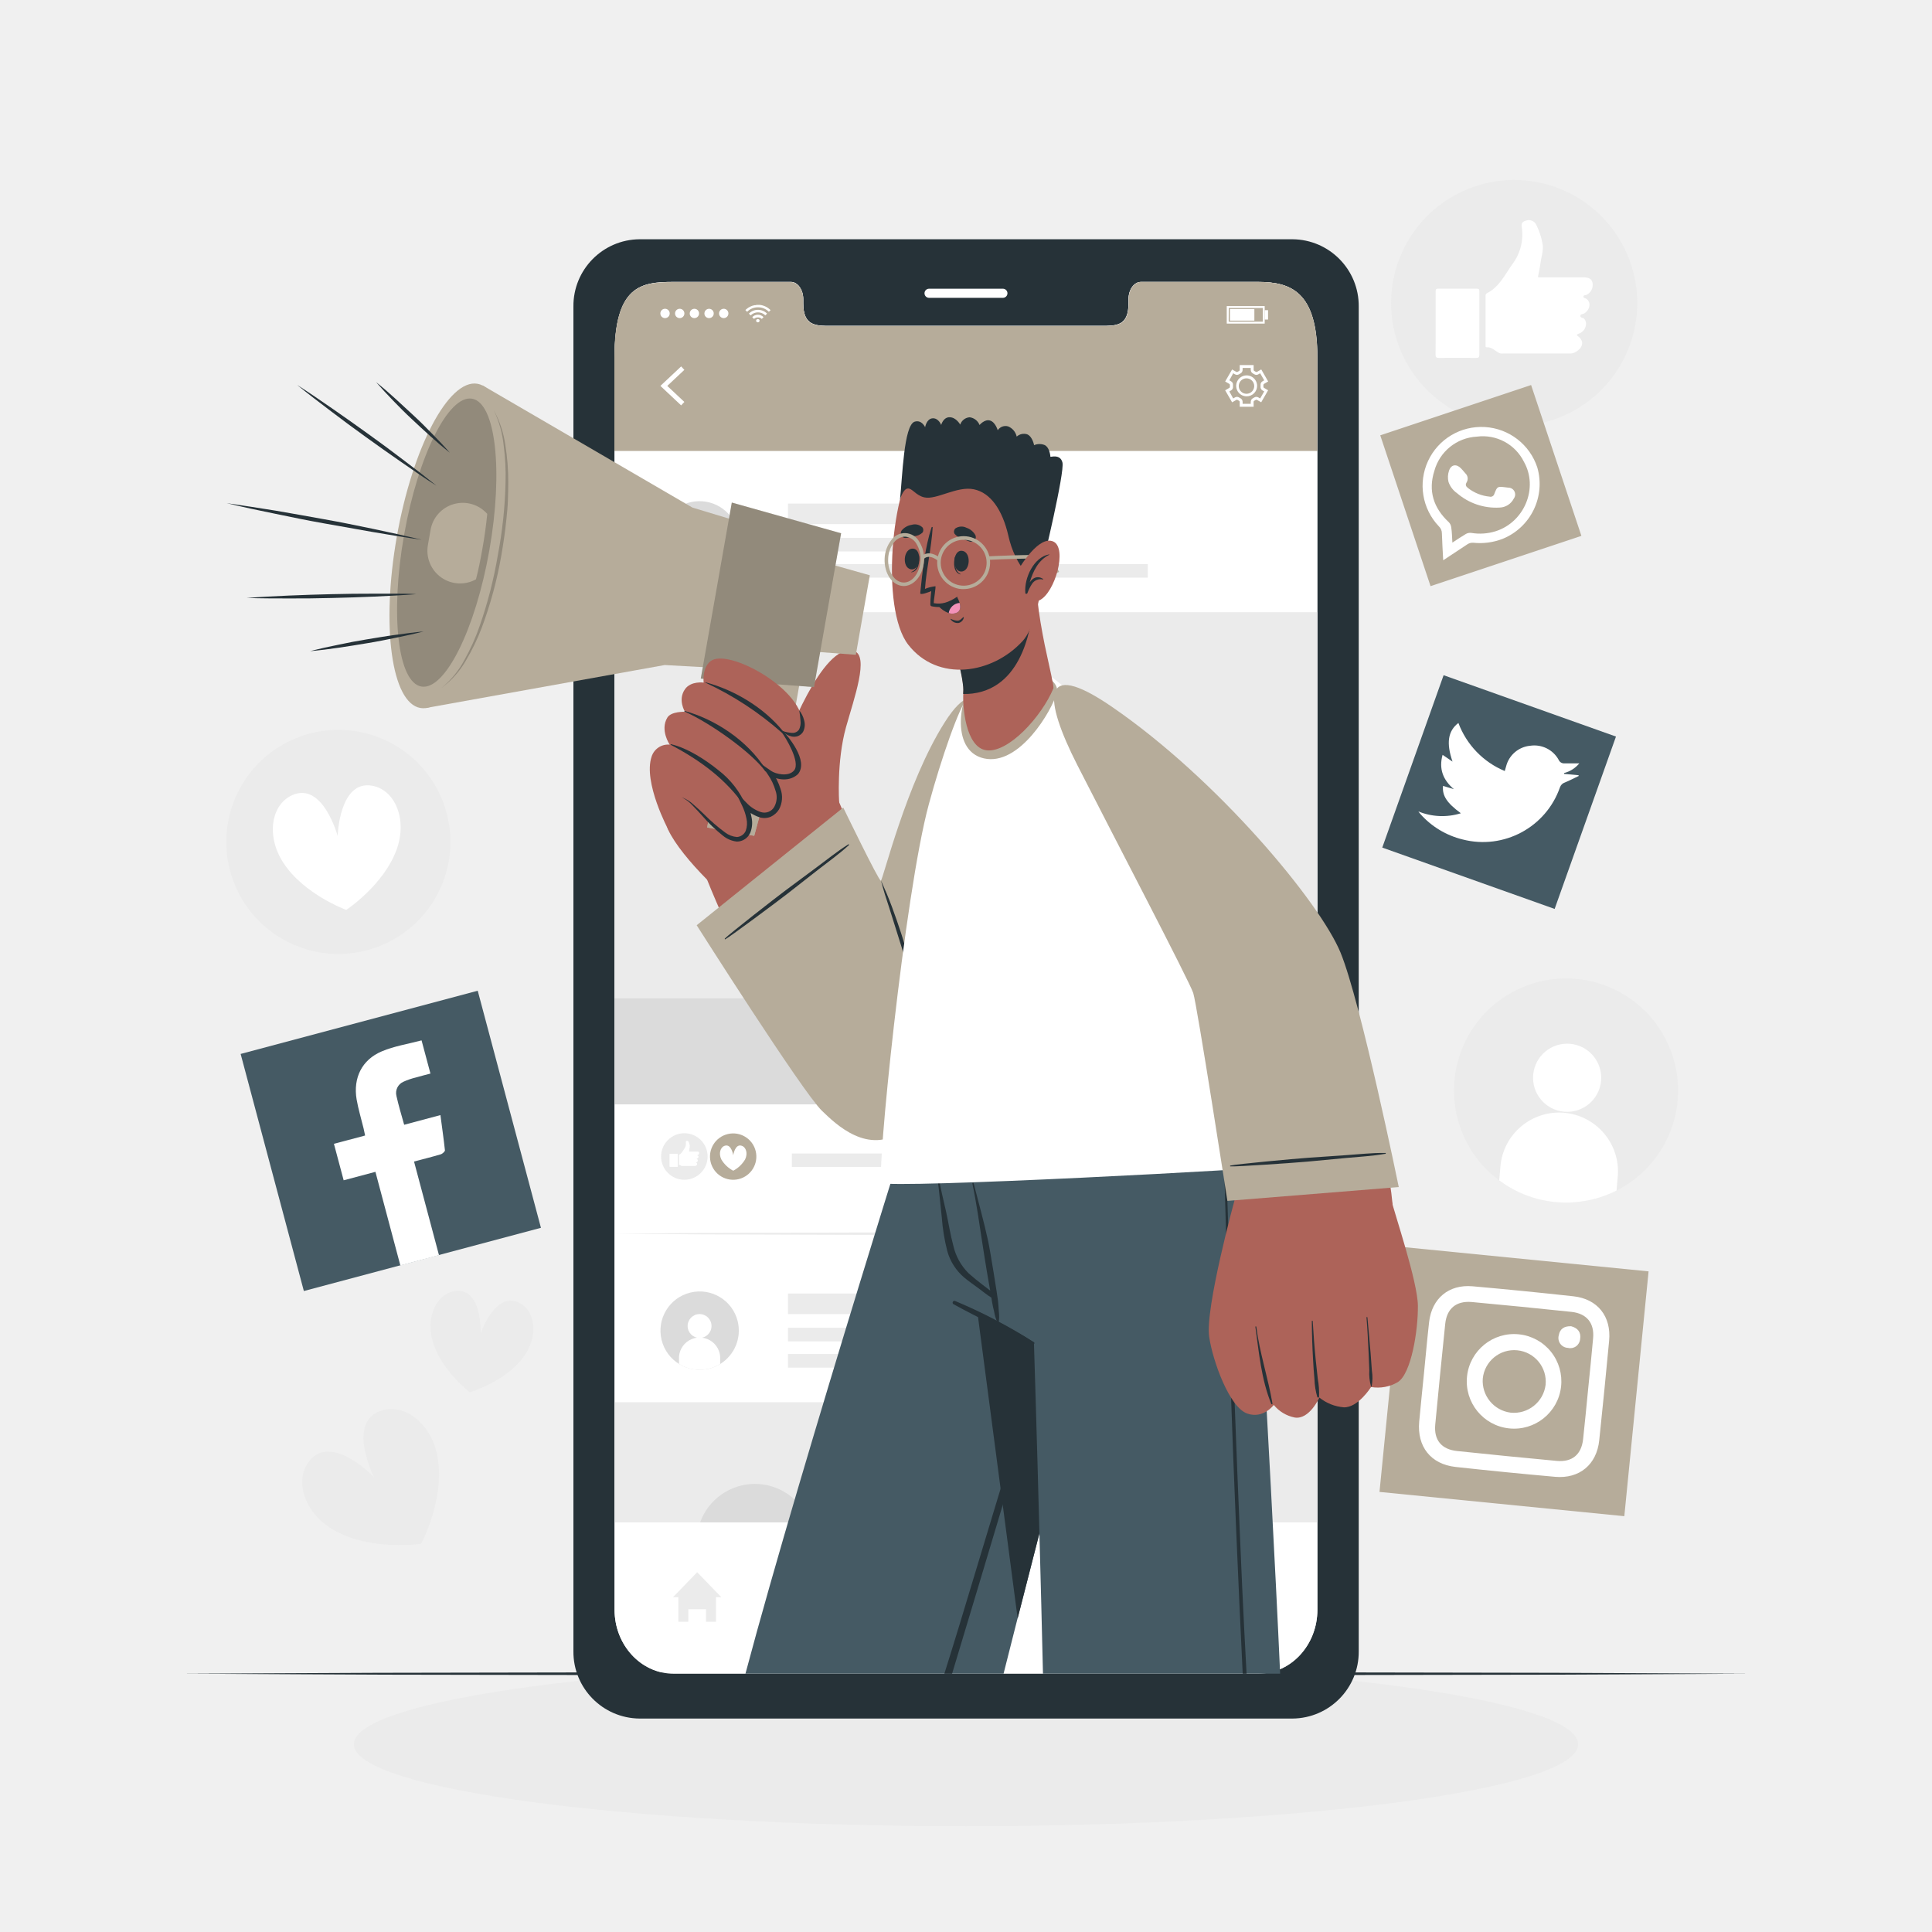
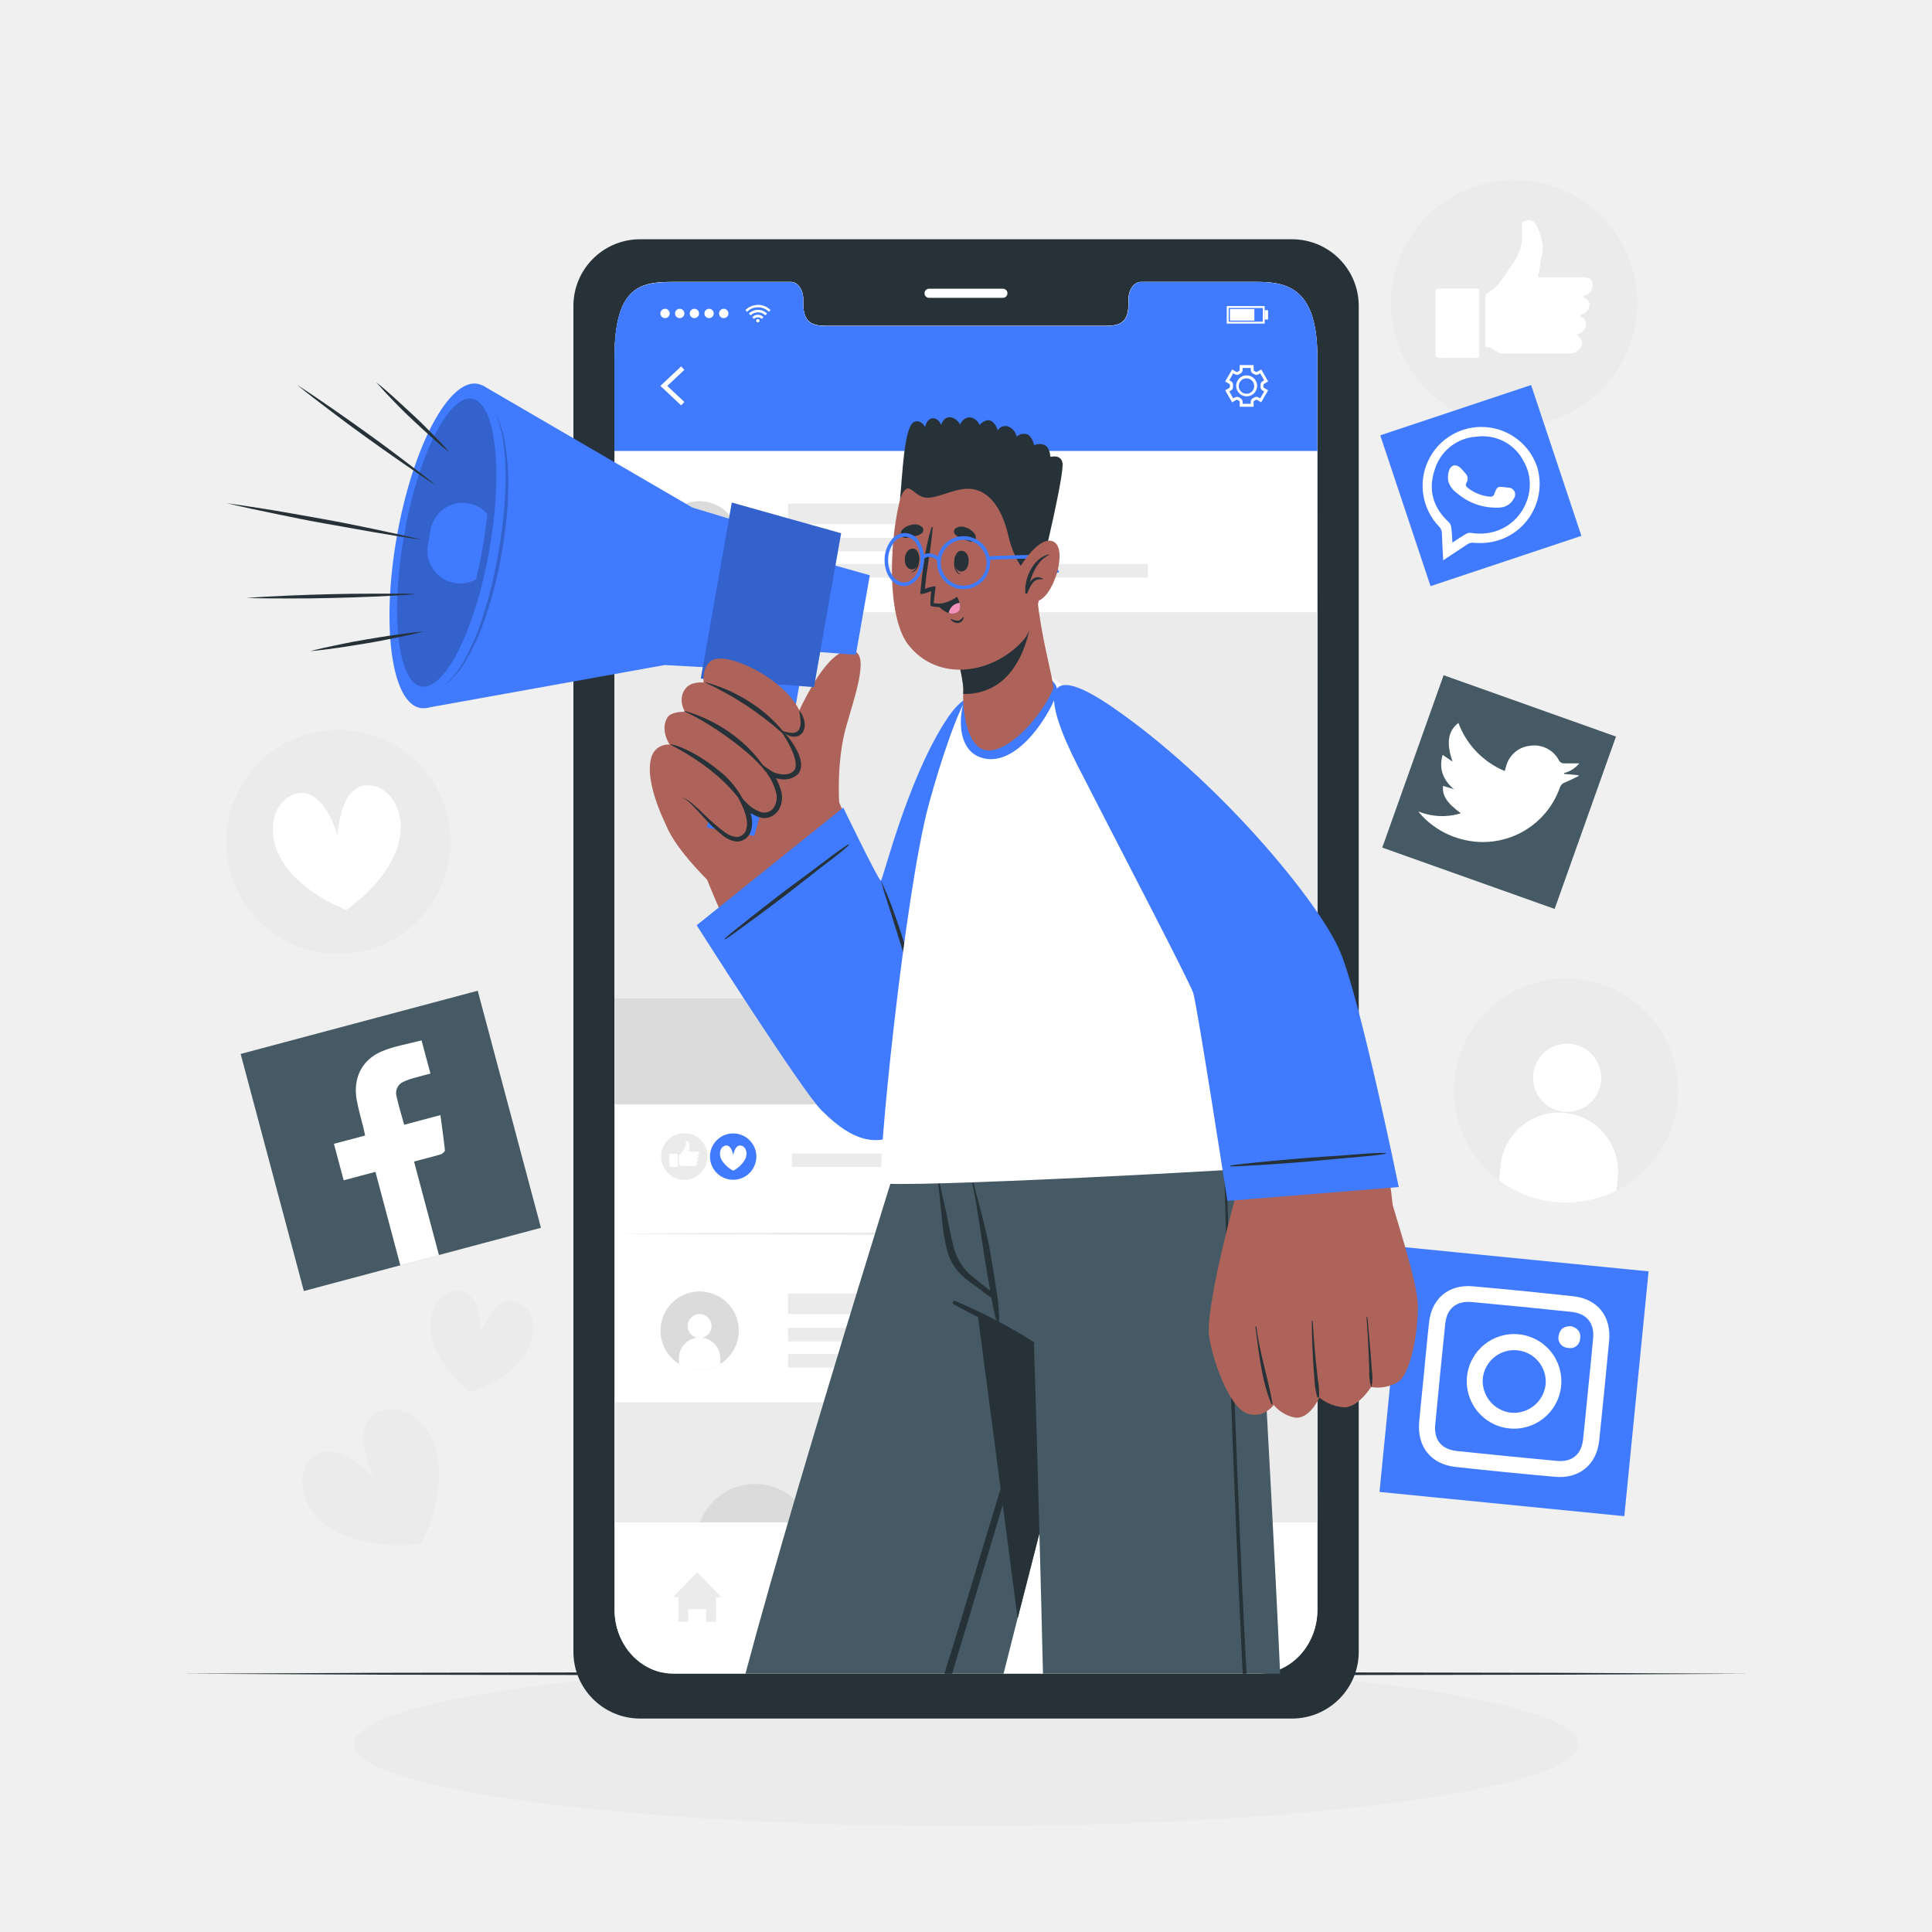
<svg xmlns="http://www.w3.org/2000/svg" viewBox="0 0 500 500">
-   <g id="freepik--background-complete--inject-29">
+   <g id="freepik--background-complete--inject-134">
    <path d="M60.39,228a29,29,0,1,1,37.27,17.07A29,29,0,0,1,60.39,228Z" style="fill:#ebebeb" />
    <path d="M102.68,219.78c-3.33,9.29-13.07,15.7-13.07,15.7s-11-4-16.32-12.26c-4.48-6.9-3.11-15.07,2.41-17.47,7.9-3.44,11.68,10.59,11.68,10.59s.43-14.52,8.93-13C102.23,204.4,105.45,212,102.68,219.78Z" style="fill:#fff" />
    <path d="M418.36,308.11a28.44,28.44,0,0,1-8.63,2.77,29,29,0,1,1,8.63-2.77Z" style="fill:#ebebeb" />
    <path d="M414.36,279.69a8.82,8.82,0,1,1-8-9.55A8.82,8.82,0,0,1,414.36,279.69Z" style="fill:#fff" />
    <path d="M418.67,304.48l-.31,3.63a28.44,28.44,0,0,1-8.63,2.77A28.81,28.81,0,0,1,388,305.49l.31-3.62a15.24,15.24,0,1,1,30.37,2.61Z" style="fill:#fff" />
    <circle cx="391.86" cy="78.41" r="31.85" transform="translate(0.62 159.84) rotate(-23.07)" style="fill:#ebebeb" />
-     <g id="freepik--xsrjP0--inject-29">
+     <g id="freepik--xsrjP0--inject-134">
      <path d="M387.51,91.08c-.84-.53-1.57-1.3-2.7-1.19-.43,0-.34-.32-.34-.55,0-4.25,0-8.48,0-12.73,0-.3,0-.56.36-.73,3.24-1.63,4.64-4.85,6.63-7.59a12.7,12.7,0,0,0,2.35-9.63c-.14-.95.31-1.38,1.17-1.58a2.15,2.15,0,0,1,2.42.77,17.12,17.12,0,0,1,1.85,5.56c.19,1.6-.39,3.17-.59,4.76-.15,1.17-.42,2.32-.64,3.5.28.2.61.1.92.1h10.75c1.51,0,2.25.43,2.46,1.43a2.88,2.88,0,0,1-1.56,3.11c-.27.13-.76,0-.79.43s.47.38.72.56c1.29.89,1.05,2.72-.45,3.78-.36.26-1.06.14-1.08.67s.65.42.95.71c1,1,.52,3-1,3.75a5.87,5.87,0,0,0-.63.24c-.18.12-.35.26,0,.5,1.55,1.11,1.52,2.65,0,3.78l-.47.33a3,3,0,0,1-1.89.42q-8.43,0-16.86,0A2,2,0,0,1,387.51,91.08Z" style="fill:#fff;fill-rule:evenodd" />
      <path d="M371.54,83.6c0-2.7,0-5.39,0-8.09,0-.54.05-.81.72-.81,3.29,0,6.57,0,9.86,0,.65,0,.75.21.74.78q0,8.15,0,16.28c0,.69-.19.88-.88.87q-4.78-.06-9.56,0c-.8,0-.91-.27-.9-1C371.56,89,371.54,86.3,371.54,83.6Z" style="fill:#fff;fill-rule:evenodd" />
    </g>
    <path d="M113.33,377.59C115,388.26,109,399.53,109,399.53s-12.64,1.88-22.13-3.28C78.91,392,76,383.36,80,378.17c5.82-7.44,16.78,4.1,16.78,4.1s-7.17-14.21,1.81-17.18C104.86,363,112,368.69,113.33,377.59Z" style="fill:#ebebeb" />
    <path d="M135.39,351.32c-4.78,6.35-13.81,9-13.81,9s-7.48-5.69-9.64-13.34c-1.8-6.38,1.21-12.35,6-12.87,6.91-.76,6.46,10.94,6.46,10.94s3.8-11.07,10-7.87C138.72,339.37,139.37,346,135.39,351.32Z" style="fill:#ebebeb" />
  </g>
-   <g id="freepik--Shadow--inject-29">
+   <g id="freepik--Shadow--inject-134">
    <ellipse cx="250" cy="451.41" rx="158.42" ry="21.21" style="fill:#ebebeb" />
  </g>
-   <g id="freepik--Floor--inject-29">
+   <g id="freepik--Floor--inject-134">
    <polygon points="46.98 433.16 97.74 432.92 148.49 432.83 250 432.66 351.51 432.83 402.26 432.92 453.01 433.16 402.26 433.4 351.51 433.49 250 433.66 148.49 433.49 97.74 433.4 46.98 433.16" style="fill:#263238" />
  </g>
-   <g id="freepik--Device--inject-29">
+   <g id="freepik--Device--inject-134">
    <path d="M334.51,61.92h-169a17.26,17.26,0,0,0-17.11,17.42v348a17.27,17.27,0,0,0,17.11,17.42h169a17.28,17.28,0,0,0,17.13-17.42v-348A17.27,17.27,0,0,0,334.51,61.92Zm6.43,354.67c0,9.16-6.86,16.57-15.31,16.57H174.39c-8.49,0-15.34-7.41-15.34-16.57V92.53c0-18.66,6.85-19.57,15.34-19.57h30.29c1.76,0,3.2,2,3.2,4.48v1.07c0,5.81,3.18,5.83,7.09,5.83h70c4,0,7.09,0,7.09-5.83V77.44c0-2.48,1.42-4.48,3.22-4.48h30.3c8.45,0,15.31,2.48,15.31,19.57Z" style="fill:#263238" />
    <path d="M259.55,77.08H240.44a1.18,1.18,0,0,1-1.18-1.18h0a1.18,1.18,0,0,1,1.18-1.18h19.11a1.18,1.18,0,0,1,1.18,1.18h0A1.18,1.18,0,0,1,259.55,77.08Z" style="fill:#fff" />
    <path d="M340.94,92.53V416.59c0,9.16-6.86,16.57-15.31,16.57H174.39c-8.49,0-15.34-7.41-15.34-16.57V92.53c0-18.66,6.85-19.57,15.34-19.57h30.29c1.76,0,3.2,2,3.2,4.48v1.07c0,5.81,3.18,5.83,7.09,5.83h70c4,0,7.09,0,7.09-5.83V77.44c0-2.48,1.42-4.48,3.22-4.48h30.3C334.08,73,340.94,75.44,340.94,92.53Z" style="fill:#fff" />
-     <path d="M340.94,92.53v24.18H159V92.53C159,73.87,165.9,73,174.38,73h30.3c1.76,0,3.2,2,3.2,4.48v1.07c0,5.81,3.18,5.83,7.08,5.83H285c3.94,0,7.1,0,7.1-5.83V77.44c0-2.48,1.42-4.48,3.21-4.48h30.29C334.08,73,340.94,75.44,340.94,92.53Z" style="fill:#B6AC9A" />
+     <path d="M340.94,92.53v24.18H159V92.53C159,73.87,165.9,73,174.38,73h30.3c1.76,0,3.2,2,3.2,4.48v1.07c0,5.81,3.18,5.83,7.08,5.83H285c3.94,0,7.1,0,7.1-5.83V77.44c0-2.48,1.42-4.48,3.21-4.48h30.29C334.08,73,340.94,75.44,340.94,92.53Z" style="fill:#407BFF" />
    <polygon points="176.28 104.91 170.91 99.87 176.28 94.83 177.11 95.72 172.69 99.87 177.11 104.02 176.28 104.91" style="fill:#fff" />
    <path d="M324.44,105.26h-3.6V104a.31.31,0,0,0-.17-.27c-.14-.07-.27-.15-.4-.23a.31.31,0,0,0-.32,0l-1.08.62-1.8-3.11,1.09-.63a.29.29,0,0,0,.14-.28,1.69,1.69,0,0,1,0-.23,1.77,1.77,0,0,1,0-.23.29.29,0,0,0-.14-.28l-1.09-.63,1.8-3.11,1.08.62a.31.31,0,0,0,.32,0c.13-.08.26-.16.4-.23a.31.31,0,0,0,.17-.27V94.48h3.6v1.25a.31.31,0,0,0,.17.27l.4.23a.31.31,0,0,0,.32,0l1.08-.62,1.79,3.11-1.08.63a.3.3,0,0,0-.15.28,1.77,1.77,0,0,1,0,.23v.22a.28.28,0,0,0,.14.29l1.08.63-1.79,3.11-1.09-.62a.29.29,0,0,0-.31,0l-.4.23a.31.31,0,0,0-.17.27Zm-2.85-.75h2.1V104a1.06,1.06,0,0,1,.57-.94,2.27,2.27,0,0,0,.34-.19,1,1,0,0,1,1.1,0l.43.25,1.05-1.82-.44-.25a1,1,0,0,1-.51-1v-.38a1,1,0,0,1,.52-1l.43-.25-1.05-1.82-.43.25a1,1,0,0,1-1.1,0,2.79,2.79,0,0,0-.33-.19,1.05,1.05,0,0,1-.58-.94v-.5h-2.1v.5a1.05,1.05,0,0,1-.58.94,2.17,2.17,0,0,0-.33.19,1,1,0,0,1-1.1,0l-.43-.25-1,1.82.43.25a1,1,0,0,1,.52,1,1.81,1.81,0,0,0,0,.38,1,1,0,0,1-.52,1l-.43.25,1,1.82.43-.25a1,1,0,0,1,1.1,0,2.79,2.79,0,0,0,.33.19,1.05,1.05,0,0,1,.58.94Zm1.05-1.94a2.71,2.71,0,1,1,2.7-2.7A2.71,2.71,0,0,1,322.64,102.57Zm0-4.66a2,2,0,1,0,1.95,2A2,2,0,0,0,322.64,97.91Z" style="fill:#fff" />
-     <g id="freepik--u5Zjqx--inject-29">
+     <g id="freepik--u5Zjqx--inject-134">
      <path d="M199.45,80.24l-.29.29c-.06,0-.11.11-.17.17a3.9,3.9,0,0,0-2.82-1.17,3.86,3.86,0,0,0-2.82,1.17l-.16-.17-.29-.29h0l0,0,.37-.32a4.06,4.06,0,0,1,.86-.55,4.18,4.18,0,0,1,1.13-.38c.19,0,.38,0,.57-.08h.5l.38,0a4.51,4.51,0,0,1,1,.25,4.58,4.58,0,0,1,.71.33,4.48,4.48,0,0,1,.67.47l.31.28Z" style="fill:#fff" />
      <path d="M194.27,81.62c-.15-.16-.3-.31-.46-.46a3.32,3.32,0,0,1,4.71,0l-.46.46a2.68,2.68,0,0,0-3.79,0Z" style="fill:#fff" />
      <path d="M197.6,82.08l-.46.46a1.31,1.31,0,0,0-1-.4,1.35,1.35,0,0,0-1,.4l-.46-.46A2,2,0,0,1,197.6,82.08Z" style="fill:#fff" />
      <path d="M196.58,83a.41.41,0,0,1-.41.41.42.42,0,1,1,0-.83A.41.41,0,0,1,196.58,83Z" style="fill:#fff" />
    </g>
    <path d="M170.9,81.12a1.21,1.21,0,1,1,1.21,1.21A1.21,1.21,0,0,1,170.9,81.12Z" style="fill:#fff" />
    <path d="M174.7,81.12a1.21,1.21,0,1,1,1.21,1.21A1.21,1.21,0,0,1,174.7,81.12Z" style="fill:#fff" />
    <path d="M178.5,81.12a1.21,1.21,0,1,1,1.2,1.21A1.2,1.2,0,0,1,178.5,81.12Z" style="fill:#fff" />
    <path d="M182.3,81.12a1.21,1.21,0,1,1,1.2,1.21A1.2,1.2,0,0,1,182.3,81.12Z" style="fill:#fff" />
    <path d="M186.09,81.12a1.21,1.21,0,1,1,1.21,1.21A1.21,1.21,0,0,1,186.09,81.12Z" style="fill:#fff" />
    <path d="M327.3,83.75h-9.82V79.21h9.82Zm-9.32-.5h8.82V79.71H318Z" style="fill:#fff" />
    <rect x="318.3" y="79.98" width="6.33" height="3" style="fill:#fff" />
    <rect x="327.3" y="80.27" width="0.87" height="2.43" style="fill:#fff" />
    <polygon points="186.68 413.35 185.3 413.35 185.3 419.7 182.72 419.7 182.72 416.46 178.14 416.46 178.14 419.7 175.56 419.7 175.56 413.35 174.17 413.35 180.43 406.89 186.68 413.35" style="fill:#ebebeb" />
    <rect x="310.75" y="406.89" width="15.08" height="2.15" style="fill:#ebebeb" />
    <rect x="310.75" y="412.22" width="15.08" height="2.15" style="fill:#ebebeb" />
    <rect x="310.75" y="417.55" width="15.08" height="2.15" style="fill:#ebebeb" />
    <path d="M186.39,148.52a9.93,9.93,0,0,1-2.93,1.23,10.17,10.17,0,1,1,2.93-1.23Z" style="fill:#dbdbdb" />
    <path d="M184.14,138.73a3.09,3.09,0,1,1-3.09-3.09A3.09,3.09,0,0,1,184.14,138.73Z" style="fill:#fff" />
    <path d="M186.39,147.25v1.27a9.93,9.93,0,0,1-2.93,1.23,10.11,10.11,0,0,1-7.74-1.23v-1.27a5.34,5.34,0,1,1,10.67,0Z" style="fill:#fff" />
    <rect x="203.93" y="130.32" width="64.51" height="5.32" style="fill:#ebebeb" />
    <rect x="203.93" y="139.19" width="56.31" height="3.52" style="fill:#ebebeb" />
    <rect x="203.93" y="145.98" width="93.11" height="3.52" style="fill:#ebebeb" />
    <rect x="159.05" y="158.45" width="181.87" height="127.36" transform="translate(499.96 444.25) rotate(180)" style="fill:#ebebeb" />
    <path d="M180.3,194.65a15.07,15.07,0,1,0,15.07-15.07A15.07,15.07,0,0,0,180.3,194.65Z" style="fill:#dbdbdb" />
    <polygon points="239.8 258.1 340.94 258.1 290.37 189.56 239.8 258.1" style="fill:#c7c7c7" />
    <polygon points="200.16 258.43 283.66 258.43 241.91 213.79 200.16 258.43" style="fill:#dbdbdb" />
    <rect x="159.05" y="258.37" width="181.87" height="27.44" style="fill:#dbdbdb" />
    <path d="M186.39,353a10.19,10.19,0,0,1-2.93,1.22,10.14,10.14,0,1,1,7.46-12.26A10.17,10.17,0,0,1,186.39,353Z" style="fill:#dbdbdb" />
    <path d="M184.14,343.17a3.09,3.09,0,1,1-3.09-3.09A3.09,3.09,0,0,1,184.14,343.17Z" style="fill:#fff" />
    <path d="M186.39,351.69V353a10.19,10.19,0,0,1-2.93,1.22,10.07,10.07,0,0,1-7.74-1.23v-1.27a5.34,5.34,0,1,1,10.67,0Z" style="fill:#fff" />
    <rect x="203.93" y="334.76" width="82.97" height="5.32" style="fill:#ebebeb" />
    <rect x="203.93" y="343.63" width="105.91" height="3.52" style="fill:#ebebeb" />
    <rect x="203.93" y="350.42" width="36.08" height="3.52" style="fill:#ebebeb" />
    <rect x="159.05" y="362.89" width="181.87" height="31.11" style="fill:#ebebeb" />
    <path d="M209.55,394H181.19a15.07,15.07,0,0,1,28.36,0Z" style="fill:#dbdbdb" />
    <circle cx="177.11" cy="299.3" r="6.02" style="fill:#ebebeb" />
-     <g id="freepik--xsrjp0--inject-29">
+     <g id="freepik--xsrjp0--inject-134">
      <path d="M176.29,301.7c-.16-.1-.3-.25-.51-.23s-.06-.05-.06-.1c0-.8,0-1.6,0-2.4a.13.13,0,0,1,.07-.14c.61-.31.88-.92,1.26-1.44a2.41,2.41,0,0,0,.44-1.82c0-.18.06-.26.22-.3a.41.41,0,0,1,.46.15,3.25,3.25,0,0,1,.35,1.05,4.61,4.61,0,0,1-.11.9c0,.22-.08.44-.12.66.05,0,.11,0,.17,0h2c.29,0,.43.08.47.27a.54.54,0,0,1-.3.59c-.05,0-.14,0-.15.08s.09.07.14.11c.24.16.2.51-.09.71-.06.05-.2,0-.2.13s.12.08.18.13a.46.46,0,0,1-.2.71.61.61,0,0,0-.12.05s-.06,0,0,.09a.4.4,0,0,1,0,.72l-.08.06a.58.58,0,0,1-.36.08h-3.19A.4.4,0,0,1,176.29,301.7Z" style="fill:#fff;fill-rule:evenodd" />
      <path d="M173.27,300.29v-1.53c0-.11,0-.16.14-.16h1.86c.12,0,.14,0,.14.15v3.08c0,.13,0,.17-.16.16h-1.81c-.15,0-.17-.05-.17-.19C173.28,301.3,173.27,300.8,173.27,300.29Z" style="fill:#fff;fill-rule:evenodd" />
    </g>
-     <path d="M183.91,300.73a6,6,0,1,1,7.28,4.42A6,6,0,0,1,183.91,300.73Z" style="fill:#B6AC9A" />
+     <path d="M183.91,300.73a6,6,0,1,1,7.28,4.42A6,6,0,0,1,183.91,300.73Z" style="fill:#407BFF" />
    <path d="M192.83,300.06a7.74,7.74,0,0,1-3.07,2.92,7.73,7.73,0,0,1-3.08-2.92c-.75-1.53-.27-3.19.92-3.55,1.72-.52,2.16,2.47,2.16,2.47s.44-3,2.15-2.47C193.11,296.87,193.59,298.53,192.83,300.06Z" style="fill:#fff" />
    <rect x="204.93" y="298.52" width="85.45" height="3.48" style="fill:#ebebeb" />
    <polygon points="159.04 319.27 181.78 319.09 204.51 319.02 249.98 318.9 295.45 319.02 318.18 319.09 340.92 319.27 318.18 319.45 295.45 319.52 249.98 319.65 204.51 319.52 181.78 319.45 159.04 319.27" style="fill:#ebebeb" />
  </g>
-   <g id="freepik--Icons--inject-29">
+   <g id="freepik--Icons--inject-134">
    <rect x="69.38" y="263.51" width="63.5" height="63.5" transform="translate(-72.65 36.02) rotate(-14.93)" style="fill:#455a64" />
    <path d="M97.16,303.27l-8.22,2.19c-.86-3.21-1.67-6.24-2.52-9.44l8.07-2.15c-.16-.73-.26-1.3-.4-1.86-.61-2.5-1.37-5-1.8-7.49-.93-5.56,1.37-10.27,6.54-12.44,3.22-1.36,6.78-1.9,10.27-2.83.79,2.93,1.5,5.6,2.3,8.59-1.25.33-2.5.64-3.73,1a17.78,17.78,0,0,0-3.25,1.11,3.17,3.17,0,0,0-1.82,3.68c.54,2.44,1.26,4.84,2,7.46l9.38-2.51c.42,3.2.85,6.16,1.17,9.13,0,.29-.59.83-1,1-2.25.67-4.52,1.24-7,1.89,2.16,8.13,4.29,16.12,6.46,24.24l-10,2.66C101.48,319.44,99.34,311.45,97.16,303.27Z" style="fill:#fff" />
-     <rect x="360.02" y="325.71" width="63.67" height="63.67" transform="translate(37.15 -36.88) rotate(5.66)" style="fill:#B6AC9A" />
+     <rect x="360.02" y="325.71" width="63.67" height="63.67" transform="translate(37.15 -36.88) rotate(5.66)" style="fill:#407BFF" />
    <path d="M416.44,347c.6-6.34-3-10.84-9.24-11.52q-13-1.43-26.1-2.59c-6.16-.54-10.55,3.14-11.25,9.27-.49,4.34-.87,8.69-1.3,13s-.87,8.5-1.26,12.75c-.59,6.49,3,11,9.37,11.73q12.9,1.41,25.82,2.56c6.3.55,10.75-3.19,11.4-9.45Q415.23,359.88,416.44,347Zm-6.73,25.44c-.44,4-2.82,6-6.83,5.64q-12.92-1.2-25.82-2.56c-4-.42-6-2.85-5.62-6.84q1.23-13,2.58-26.05c.41-4,2.86-6,6.84-5.67q12.92,1.19,25.82,2.55c4,.43,6,2.92,5.61,6.89-.38,4.34-.84,8.68-1.27,13S410.19,368.08,409.71,372.42Z" style="fill:#fff" />
    <path d="M393.1,345.32A12.24,12.24,0,1,0,404,358.88,12.23,12.23,0,0,0,393.1,345.32Zm-2.17,20.27a8.27,8.27,0,0,1-7.19-8.81A8.16,8.16,0,0,1,400,358.39,8.26,8.26,0,0,1,390.93,365.59Z" style="fill:#fff" />
    <path d="M408.93,346.59a2.55,2.55,0,0,1-3.16,2.24,2.57,2.57,0,0,1-2.35-3.3c.3-1.69,1.49-2.37,3.2-2.3C408.32,343.69,409.24,344.78,408.93,346.59Z" style="fill:#fff" />
    <rect x="364.31" y="181.3" width="47.35" height="47.35" transform="translate(91.17 -118.21) rotate(19.59)" style="fill:#455a64" />
    <path d="M367.07,210a16.3,16.3,0,0,0,11,.47c-3.66-2.7-4.85-4.54-4.62-7.08l2.8.84c-2.79-2.39-3.92-5.24-2.91-8.88l2.57,1.75c-1.64-4.79-1.21-7.9,1.52-10a21.71,21.71,0,0,0,12,12.44c.14-.47.23-.83.34-1.18A7.12,7.12,0,0,1,396,193a7.2,7.2,0,0,1,7.4,3.68,1.5,1.5,0,0,0,1.44.88c1.26,0,2.51,0,3.88,0a7.47,7.47,0,0,1-3.93,2.5,1.69,1.69,0,0,1,0,.23l3.71.33.09.19c-1.19.57-2.37,1.19-3.59,1.69a2,2,0,0,0-1.28,1.25,21.11,21.11,0,0,1-25.2,13.5,21.42,21.42,0,0,1-10.95-6.61C367.41,210.41,367.24,210.19,367.07,210Z" style="fill:#fff" />
-     <rect x="362.66" y="105.09" width="41.15" height="41.15" transform="translate(-20.07 127.68) rotate(-18.44)" style="fill:#B6AC9A" />
+     <rect x="362.66" y="105.09" width="41.15" height="41.15" transform="translate(-20.07 127.68) rotate(-18.44)" style="fill:#407BFF" />
    <path d="M373.5,145c-.13-2.45-.27-4.72-.34-7a2.45,2.45,0,0,0-.79-1.79A15.22,15.22,0,1,1,397.86,121a15.34,15.34,0,0,1-9,18.46,16.32,16.32,0,0,1-7.61,1,2.43,2.43,0,0,0-1.41.35C377.75,142.18,375.72,143.52,373.5,145Zm2.37-4.57c1.3-.84,2.39-1.59,3.53-2.26a2.27,2.27,0,0,1,1.33-.26,13.54,13.54,0,0,0,6.32-.42c7.48-2.35,11.16-11.25,7.33-18A11.87,11.87,0,0,0,382.21,113a12.06,12.06,0,0,0-11,8.86c-1.64,5.13-.24,9.59,3.72,13.26a2.29,2.29,0,0,1,.65,1.35C375.77,137.72,375.79,139,375.87,140.39Z" style="fill:#fff" />
    <path d="M375,121.83c.54-1.65,1.95-1.83,3.12-.6.46.48.59.65,1.07,1.22a1.87,1.87,0,0,1,.36,2.41c-.37.63-.18,1,.35,1.43a10.71,10.71,0,0,0,5.61,2.24,1,1,0,0,0,1.23-.74c.76-1.93.79-1.92,2.86-1.68l.71.09a1.77,1.77,0,0,1,1.46,2.83,4.25,4.25,0,0,1-3.71,2.33,15.46,15.46,0,0,1-11-3.74,5.86,5.86,0,0,1-2.19-2.9A5.15,5.15,0,0,1,375,121.83Z" style="fill:#fff" />
  </g>
-   <g id="freepik--Character--inject-29">
+   <g id="freepik--Character--inject-134">
    <path d="M238.4,280.85s-7.07,22.4-16,51.56c-9.92,32.41-22.14,73.15-29.48,100.74h66.8c1.12-4.44,2.34-9.24,3.63-14.34l5.64-22c5.34-20.79,11.22-43.52,16.35-63.29,7.69-29.63,13.69-52.64,13.69-52.64Z" style="fill:#455a64" />
    <path d="M286.08,297.11c-1.44,5.13-3.25,10.17-4.84,15.24s-3.23,10.39-4.83,15.59q-4.76,15.45-9.44,30.91-9.39,30.91-18.72,61.86c-1.25,4.15-2.56,8.29-3.85,12.44h2q3.59-11.92,7.18-23.86,9.42-31.41,18.77-62.85,4.68-15.79,9.31-31.61c1.55-5.33,3-10.67,4.55-16C287,296.17,286.66,295,286.08,297.11Z" style="fill:#263238" />
    <path d="M245.29,280.85c4.21,32.57,12.23,93.65,18.08,138,13.69-53.69,35.68-138,35.68-138Z" style="fill:#263238" />
    <path d="M269,396.78c.33,12.26.66,25.09.92,36.37h61.38c-1.25-27.88-3.4-67.23-5.2-98.95-1.7-30.13-3.1-53.35-3.1-53.35H240.36s1.4,29,8,52c.53,1.9,1.11,3.77,1.74,5.56a108.14,108.14,0,0,1,17.48,9S268.32,370.74,269,396.78Z" style="fill:#455a64" />
    <path d="M321.61,433.15h1Q322,422.07,321.49,411c-1.78-39.9-3.18-79.83-4.5-119.74,0-.32-.5-.35-.49,0,.67,22.57,1.26,45.15,2,67.72Q319.79,396,321.61,433.15Z" style="fill:#263238" />
    <path d="M247.16,336.68a133.25,133.25,0,0,1,20.46,10.72.24.24,0,0,1-.22.42c-6.9-3.36-13.95-6.59-20.66-10.31A.47.47,0,0,1,247.16,336.68Z" style="fill:#263238" />
    <path d="M242.88,304.58c.57,3.07,1.31,6.11,2,9.16.62,2.86,1.07,5.78,1.83,8.6a14.6,14.6,0,0,0,4,7.22c1.12,1,2.36,2,3.56,2.92.64.51,1.34,1,2,1.53-.09-.4-.16-.82-.23-1.23-.21-1.17-.4-2.33-.6-3.49-.43-2.59-.85-5.18-1.24-7.77-.78-5.09-1.5-10.23-2.56-15.27a.17.17,0,0,1,.32-.08c1.27,5,2.67,9.94,3.77,15,.54,2.47,2.48,14.67,2.56,15.53s.16,1.78.2,2.68a10.92,10.92,0,0,1,0,2.74c-.05.22-.32.18-.42,0h0a11.25,11.25,0,0,1-.78-2.65c-.22-.87-.42-1.75-.57-2.64-.06-.32-.1-.64-.15-1-1.2-.73-2.32-1.69-3.44-2.51s-2.44-1.73-3.59-2.69a13.81,13.81,0,0,1-4.38-6.84,50,50,0,0,1-1.43-8.77c-.39-3.46-.67-6.95-1.16-10.4C242.53,304.46,242.84,304.37,242.88,304.58Z" style="fill:#263238" />
    <path d="M253.82,200.24c-4.1,32.68-11.26,87.49-22.85,91.92-2,.77-10.54,2.46-16.37-4.1C204.77,277,187.77,239.68,183,227.67c-2.11-5.32,32.59-22.68,35.56-17.33,4.16,7.49,8.53,18.77,9.35,18.39,1.39-.63,3.75-14.54,13-34.08C252.46,170.37,255.35,188.09,253.82,200.24Z" style="fill:#ad6359" />
    <path d="M172.94,214.77c3.42,7.34,16.28,19.61,20.52,21.38s25.83-19.39,25.28-24.08-14-28.49-21.37-32.16S169.41,207.17,172.94,214.77Z" style="fill:#ad6359" />
    <path d="M217.17,207.62s-.71-10.51,1.78-19.44c2.1-7.51,6.07-18.43,2.07-19.71-8.2-2.63-18.08,24.6-18.08,24.6s-2.44,12.71,5.46,16A8.51,8.51,0,0,0,217.17,207.62Z" style="fill:#ad6359" />
-     <polygon points="195.19 216.3 183.02 214.16 189.23 178.91 204.63 181.62 195.19 216.3" style="fill:#B6AC9A" />
-     <polygon points="204.63 181.62 201.03 194.85 195.19 216.31 183.01 214.16 189.23 178.91 204.63 181.62" style="fill:#B6AC9A" />
+     <polygon points="195.19 216.3 183.02 214.16 189.23 178.91 204.63 181.62 195.19 216.3" style="fill:#407BFF" />
+     <polygon points="204.63 181.62 201.03 194.85 195.19 216.31 183.01 214.16 189.23 178.91 204.63 181.62" style="fill:#407BFF" />
    <polygon points="204.63 181.62 201.03 194.85 186.86 192.35 189.23 178.91 204.63 181.62" style="opacity:0.1" />
-     <rect x="187.12" y="170.72" width="19.46" height="14.78" transform="translate(33.9 -31.46) rotate(10)" style="fill:#B6AC9A" />
-     <polygon points="221.49 169.46 206.34 168.32 210.49 144.76 225.11 148.88 221.49 169.46" style="fill:#B6AC9A" />
-     <polygon points="203.65 138.75 197.53 173.52 172.02 172.11 110.17 183.24 124.89 99.74 179.2 131.36 203.65 138.75" style="fill:#B6AC9A" />
-     <ellipse cx="116.17" cy="141.25" rx="42.6" ry="13.69" transform="translate(-43.1 231.15) rotate(-80)" style="fill:#B6AC9A" />
+     <rect x="187.12" y="170.72" width="19.46" height="14.78" transform="translate(33.9 -31.46) rotate(10)" style="fill:#407BFF" />
+     <polygon points="221.49 169.46 206.34 168.32 210.49 144.76 225.11 148.88 221.49 169.46" style="fill:#407BFF" />
+     <polygon points="203.65 138.75 197.53 173.52 172.02 172.11 110.17 183.24 124.89 99.74 179.2 131.36 203.65 138.75" style="fill:#407BFF" />
+     <ellipse cx="116.17" cy="141.25" rx="42.6" ry="13.69" transform="translate(-43.1 231.15) rotate(-80)" style="fill:#407BFF" />
    <ellipse cx="115.6" cy="140.41" rx="37.82" ry="11.21" transform="translate(-42.74 229.89) rotate(-80)" style="opacity:0.2" />
-     <path d="M124.85,142c-.49,2.74-1,5.39-1.67,7.93a8.46,8.46,0,0,1-12.44-8.86l.69-3.94A8.45,8.45,0,0,1,126.1,133C125.81,135.94,125.39,139,124.85,142Z" style="fill:#B6AC9A" />
-     <polygon points="210.66 177.82 181.36 175.62 189.39 130.06 217.68 138.01 210.66 177.82" style="fill:#B6AC9A" />
+     <path d="M124.85,142c-.49,2.74-1,5.39-1.67,7.93a8.46,8.46,0,0,1-12.44-8.86l.69-3.94A8.45,8.45,0,0,1,126.1,133C125.81,135.94,125.39,139,124.85,142Z" style="fill:#407BFF" />
+     <polygon points="210.66 177.82 181.36 175.62 189.39 130.06 217.68 138.01 210.66 177.82" style="fill:#407BFF" />
    <polygon points="210.66 177.82 181.36 175.62 189.39 130.06 217.68 138.01 210.66 177.82" style="opacity:0.2" />
    <path d="M127.79,106.15a26.58,26.58,0,0,1,3,9.06,60,60,0,0,1,.75,9.56c0,1.6-.05,3.2-.1,4.79s-.21,3.19-.38,4.78-.34,3.18-.58,4.76-.47,3.16-.75,4.73a104.74,104.74,0,0,1-5,18.49,54.07,54.07,0,0,1-4.16,8.64,22.76,22.76,0,0,1-6.35,7.1,23.32,23.32,0,0,0,6-7.32,53.8,53.8,0,0,0,3.89-8.66,112,112,0,0,0,4.73-18.41,114.37,114.37,0,0,0,2-18.9,60.19,60.19,0,0,0-.49-9.49A27.57,27.57,0,0,0,127.79,106.15Z" style="opacity:0.2" />
    <path d="M97.33,98.9c1.73,1.37,3.4,2.83,5,4.29s3.26,3,4.86,4.48,3.17,3.06,4.71,4.65l2.29,2.38c.74.82,1.51,1.62,2.23,2.46-.88-.68-1.71-1.4-2.57-2.1l-2.49-2.19c-1.65-1.45-3.26-3-4.86-4.48s-3.17-3.06-4.7-4.65S98.78,100.57,97.33,98.9Z" style="fill:#263238" />
    <path d="M109.63,163.42c-2.41.63-4.85,1.15-7.28,1.65s-4.88,1-7.33,1.39-4.9.83-7.37,1.17l-3.7.5c-1.23.13-2.47.29-3.71.39,1.2-.32,2.42-.58,3.63-.88l3.65-.77c2.43-.52,4.88-1,7.33-1.39s4.9-.83,7.37-1.16S107.15,163.64,109.63,163.42Z" style="fill:#263238" />
    <path d="M63.83,154.75c3.65-.28,7.3-.46,11-.62s7.3-.27,10.95-.36,7.31-.14,11-.13h5.48c1.83,0,3.66,0,5.49.13-1.83.15-3.65.24-5.48.36l-5.48.27c-3.65.17-7.3.26-11,.36s-7.31.13-11,.12S67.49,154.88,63.83,154.75Z" style="fill:#263238" />
    <path d="M76.92,99.63c3.12,2,6.18,4.1,9.23,6.21s6.07,4.26,9.08,6.42,6,4.36,8.94,6.61l4.42,3.37c1.45,1.16,2.92,2.28,4.36,3.46-1.57-1-3.1-2-4.65-3.06l-4.58-3.15c-3.06-2.1-6.07-4.26-9.08-6.42s-6-4.37-8.94-6.61S79.8,102,76.92,99.63Z" style="fill:#263238" />
    <path d="M109.14,139.68c-4.24-.58-8.47-1.27-12.69-2s-8.43-1.5-12.64-2.24-8.41-1.61-12.6-2.48l-6.29-1.31c-2.08-.48-4.18-.92-6.26-1.43,2.12.29,4.24.63,6.35.94l6.34,1c4.22.7,8.43,1.5,12.64,2.24s8.41,1.61,12.6,2.48S105,138.69,109.14,139.68Z" style="fill:#263238" />
    <path d="M207.63,187.84c-.47,4.26-5.23,1.28-5.23,1.28s5.82,5.94,3.64,10.16c-2.11,4.05-7.73.24-8.14,0,.31.32,5.51,5.92,2.89,9.93s-7.72-.63-8-.94c.19.39,2.67,5.59,0,8.18-4.62,4.45-11.31-8.68-16.31-10.07,0,0-3.33,8.2-3.48,8.42,0,0-6.62-12.35-4.36-19a4.48,4.48,0,0,1,4.68-3.09s-2.57-3.74-.61-7c1-1.65,4.56-1.5,4.56-1.5s-1.94-3.09,0-5.84c1.53-2.2,4.84-1.71,4.84-1.71s-.49-3.82,1.81-5.57C188.47,167.59,208.61,178.71,207.63,187.84Z" style="fill:#ad6359" />
    <path d="M182.58,176.68a.06.06,0,0,1,0-.11c7.52,2,15.15,6.58,20.07,12.68.16.2-.1.55-.32.36A82,82,0,0,0,182.58,176.68Z" style="fill:#263238" />
    <path d="M177.13,184.13c-.08,0,0-.17.07-.14,7.73,2.14,16.18,7.5,21,15.19.16.27.05.67-.17.38C194.46,194.69,183.92,187.16,177.13,184.13Z" style="fill:#263238" />
    <path d="M192.9,208.89c-4.93-7.2-11.67-12.1-19.31-16.13-.1,0,0-.19.08-.16,4.27,1,8.88,4,12.26,6.73a22.9,22.9,0,0,1,7.22,9.39C193.21,208.87,193,209,192.9,208.89Z" style="fill:#263238" />
    <path d="M202.55,189.11c.19.24-.37.26-.19.5.79,1,4.95,7.68,3.13,9.8-1.46,1.7-4.76.91-5.9.11l-2.89-2,2,2.89a14.17,14.17,0,0,1,2,4.19,5.12,5.12,0,0,1-.31,4.19,2.94,2.94,0,0,1-3.43,1.39,9,9,0,0,1-3.75-2.4l-2.93-3,1.79,3.74a13.69,13.69,0,0,1,1.1,3.27A5.67,5.67,0,0,1,193,215a2.67,2.67,0,0,1-2.28,1.62,5.86,5.86,0,0,1-3.05-1.17,46.56,46.56,0,0,1-5.47-4.73c-.88-.84-1.77-1.68-2.7-2.48a8.76,8.76,0,0,0-3.11-1.92,9.39,9.39,0,0,1,2.88,2.17c.86.86,1.67,1.76,2.49,2.66a39.18,39.18,0,0,0,5.33,5.12,6.82,6.82,0,0,0,3.63,1.53,3.78,3.78,0,0,0,3.44-2.27,6.82,6.82,0,0,0,.34-4,14.85,14.85,0,0,0-1.16-3.66l-1.14.78a10.22,10.22,0,0,0,4.41,2.88,4.28,4.28,0,0,0,2.88-.16,4.89,4.89,0,0,0,2.12-1.9,6.49,6.49,0,0,0,.39-5.31,15.49,15.49,0,0,0-2.31-4.57l-.88.88c1.5,1,5.08,2.25,7.68-.1C209.46,196.87,203.69,190.24,202.55,189.11Z" style="fill:#263238" />
    <path d="M202.4,189.12a8.66,8.66,0,0,0,2.58.55,2,2,0,0,0,1.82-.87,4.06,4.06,0,0,0,.37-2.27c-.06-.86-.17-1.76-.32-2.69a6.69,6.69,0,0,1,1.25,2.55,4,4,0,0,1-.29,3.05,2.78,2.78,0,0,1-1.33,1.07,3,3,0,0,1-1.61.09A4.63,4.63,0,0,1,202.4,189.12Z" style="fill:#263238" />
-     <path d="M180.3,239.45,218.23,209s9.19,19,9.73,18.92,6.56-25.29,16.54-41,12.38,1.34,10.26,14.3-12.1,84.79-21.07,91.37-17.4-1.66-21-5.15C207.66,282.57,180.3,239.45,180.3,239.45Z" style="fill:#B6AC9A" />
+     <path d="M180.3,239.45,218.23,209s9.19,19,9.73,18.92,6.56-25.29,16.54-41,12.38,1.34,10.26,14.3-12.1,84.79-21.07,91.37-17.4-1.66-21-5.15C207.66,282.57,180.3,239.45,180.3,239.45Z" style="fill:#407BFF" />
    <path d="M187.6,242.88c1.19-1.22,13.11-10.52,15.74-12.48l7.92-5.88c2.72-2,5.41-4.21,8.29-6a.12.12,0,0,1,.15.19c-2.5,2.3-5.32,4.3-8,6.39s-5.27,4.14-7.91,6.19-14.64,11-16.08,11.79C187.59,243.14,187.52,243,187.6,242.88Z" style="fill:#263238" />
    <path d="M228,227.87c1,2.24,2,4.54,2.84,6.84s1.68,4.65,2.43,7,1.43,4.73,2,7.14a64.12,64.12,0,0,1,1.37,7.29c-.37-1.19-.67-2.38-1-3.55s-.7-2.36-1.07-3.54l-2.2-7-2.2-7L229,231.43C228.66,230.24,228.29,229.06,228,227.87Z" style="fill:#263238" />
    <path d="M228.14,306.11c1.64,1.63,102.49-3.71,103-4.36,1.33-1.78-34.74-109.11-58.38-126.09-5.08-3.65-18.74,1.24-22.25,4.76-2.2,2.21-7,16.16-10.12,27.69C234.09,231.21,226.71,304.68,228.14,306.11Z" style="fill:#fff" />
-     <path d="M252.56,175.89c-4,3-7.06,18.31,2.08,20.38s17.62-12.36,18.87-17S261.21,169.47,252.56,175.89Z" style="fill:#B6AC9A" />
+     <path d="M252.56,175.89c-4,3-7.06,18.31,2.08,20.38s17.62-12.36,18.87-17S261.21,169.47,252.56,175.89Z" style="fill:#407BFF" />
    <path d="M255.3,194.17c5.67.73,14.28-8.72,17.31-16,.21-.5-1-5.37-2.26-11.37-.73-3.64-1.45-7.71-1.85-11.48l-23,8.21s3.15,7.65,3.8,14.22a8.13,8.13,0,0,1,0,1.56c0,.07,0,.16,0,.26C249.11,182.58,249.82,193.47,255.3,194.17Z" style="fill:#ad6359" />
    <path d="M267.41,155.74c-.24,4.78-2.05,22-15.69,23.74a16.11,16.11,0,0,1-2.44.12.71.71,0,0,1,0-.26,10.15,10.15,0,0,0,0-1.56c-.66-6.56-3.81-14.21-3.81-14.21Z" style="fill:#263238" />
    <path d="M268.89,127.14c3.35,8.14,1.23,32.76-4.21,38.73-7.9,8.65-22,10.74-29.61,1-7.4-9.45-4.07-41.5,2.12-47C246.3,111.66,263.93,115.12,268.89,127.14Z" style="fill:#ad6359" />
    <path d="M265.25,165.58s0,0,0,0" style="fill:none;stroke:#f4a69d;stroke-linecap:round;stroke-linejoin:round;stroke-width:0px" />
    <path d="M247.14,144.15c0-.06.13.09.12.16-.19,1.66-.12,3.58,1.33,4.25,0,0,0,.11,0,.1C246.76,148.25,246.7,145.69,247.14,144.15Z" style="fill:#263238" />
    <path d="M248.77,142.54c2.68,0,2.46,5.38,0,5.37S246.52,142.53,248.77,142.54Z" style="fill:#263238" />
    <path d="M237.83,143.81c0-.06-.13.08-.13.14,0,1.67-.32,3.57-1.85,4.06,0,0,0,.1,0,.1C237.71,147.93,238.08,145.39,237.83,143.81Z" style="fill:#263238" />
    <path d="M236.42,142c-2.67-.31-3.1,5-.63,5.34S238.65,142.28,236.42,142Z" style="fill:#263238" />
    <path d="M251,140.17a19,19,0,0,1-2.05-.82,3.57,3.57,0,0,1-1.93-1.23,1.14,1.14,0,0,1,.24-1.37,2.82,2.82,0,0,1,2.85-.17,4.16,4.16,0,0,1,2.31,1.89A1.21,1.21,0,0,1,251,140.17Z" style="fill:#263238" />
    <path d="M234.46,139.22c.74-.09,1.42-.3,2.15-.46a3.51,3.51,0,0,0,2.11-.9,1.13,1.13,0,0,0,0-1.38,2.82,2.82,0,0,0-2.79-.65,4.16,4.16,0,0,0-2.59,1.47A1.22,1.22,0,0,0,234.46,139.22Z" style="fill:#263238" />
    <path d="M249.27,159.73c-.41.37-.83.89-1.44.91a4.27,4.27,0,0,1-1.77-.49.06.06,0,0,0-.07.08,2.2,2.2,0,0,0,2.07,1,1.76,1.76,0,0,0,1.37-1.41C249.46,159.71,249.33,159.67,249.27,159.73Z" style="fill:#263238" />
    <path d="M247.73,154.67a5.62,5.62,0,0,1-3.88,2.36,7,7,0,0,1-2,0,2.28,2.28,0,0,1-.39-.06l-.36-.07a.41.41,0,0,1-.32-.39h0a1,1,0,0,1,0-.17h0v-.15c0-1.28.23-3.22.23-3.22-.48.21-2.91,1.19-2.85.52.57-5.53,1.19-11.67,2.92-17,.05-.18.33-.13.3,0-.33,5.34-1.6,10.57-2,15.92a9.77,9.77,0,0,1,2.7-.69c.18.06-.46,3.74-.42,4.32a.28.28,0,0,0,0,.06c2.14.37,3.79-.22,5.93-1.57C247.71,154.43,247.84,154.54,247.73,154.67Z" style="fill:#263238" />
    <path d="M242.76,156.72a6.64,6.64,0,0,0,2.76,1.95,3,3,0,0,0,1.83,0c1.3-.41,1.27-1.62,1-2.64a7.42,7.42,0,0,0-.67-1.56A8.62,8.62,0,0,1,242.76,156.72Z" style="fill:#263238" />
    <path d="M245.52,158.67a3,3,0,0,0,1.83,0c1.3-.41,1.27-1.62,1-2.64A3.1,3.1,0,0,0,245.52,158.67Z" style="fill:#f392b9" />
    <path d="M269.42,147.56c.6-2.15,6.15-25.33,5.54-27.86-.56-2.3-3.08-1.36-3.11-1.49s-.12-2.23-1.42-3a3.53,3.53,0,0,0-2.81,0s-.39-2.21-1.78-2.81a2.8,2.8,0,0,0-2.72.59,3.7,3.7,0,0,0-2.22-2.64,2.41,2.41,0,0,0-2.69,1s-.59-2.11-2-2.52-2.7,1.16-2.7,1.16a3.19,3.19,0,0,0-2.56-2,2.78,2.78,0,0,0-2.45,1.9s-1-1.86-2.7-1.91-2.22,2-2.22,2-.68-1.84-2.24-1.72-1.92,2.3-1.92,2.3-.87-2-2.71-1.43c-2.81.91-3.16,14.35-3.8,20.19,0,0,.78-2.79,2-2.89s2.08,1.79,4.31,2.29c3.17.7,8.45-3,12.82-2.09s7.39,5.37,8.92,12C262.63,146.32,268,152.66,269.42,147.56Z" style="fill:#263238" />
-     <path d="M248.18,152.38a6.88,6.88,0,0,1-5.53-8h0a6.85,6.85,0,1,1,7.23,8.06A7,7,0,0,1,248.18,152.38Zm-4.63-7.8a5.94,5.94,0,1,0,6.9-4.79,5.64,5.64,0,0,0-1.47-.08A5.93,5.93,0,0,0,243.55,144.58Z" style="fill:#B6AC9A" />
-     <path d="M233.72,151.66c-2.81-.13-4.95-3.31-4.78-7.08a8.19,8.19,0,0,1,1.67-4.72,4.27,4.27,0,0,1,7.3.34,8.16,8.16,0,0,1,1.22,4.85c-.16,3.58-2.35,6.42-5,6.61Zm-2.4-11.23a7.25,7.25,0,0,0-1.46,4.19c-.15,3.27,1.6,6,3.9,6.13s4.31-2.47,4.46-5.74a7.37,7.37,0,0,0-1.07-4.31,3.66,3.66,0,0,0-2.84-1.81H234A3.82,3.82,0,0,0,231.32,140.43Z" style="fill:#B6AC9A" />
-     <path d="M242.84,145.22l.62-.68c-1-.92-3.34-2.2-5.1-.49l.64.65C240.57,143.17,242.75,145.13,242.84,145.22Z" style="fill:#B6AC9A" />
-     <path d="M273.26,148.39l.84-.38c-.18-.39-1.81-3.81-3.83-4.23s-14.22.18-14.75.21l0,.91c3.53-.17,13-.53,14.51-.23S272.83,147.45,273.26,148.39Z" style="fill:#B6AC9A" />
+     <path d="M248.18,152.38a6.88,6.88,0,0,1-5.53-8h0a6.85,6.85,0,1,1,7.23,8.06A7,7,0,0,1,248.18,152.38Zm-4.63-7.8a5.94,5.94,0,1,0,6.9-4.79,5.64,5.64,0,0,0-1.47-.08A5.93,5.93,0,0,0,243.55,144.58Z" style="fill:#407BFF" />
+     <path d="M233.72,151.66c-2.81-.13-4.95-3.31-4.78-7.08a8.19,8.19,0,0,1,1.67-4.72,4.27,4.27,0,0,1,7.3.34,8.16,8.16,0,0,1,1.22,4.85c-.16,3.58-2.35,6.42-5,6.61Zm-2.4-11.23a7.25,7.25,0,0,0-1.46,4.19c-.15,3.27,1.6,6,3.9,6.13s4.31-2.47,4.46-5.74a7.37,7.37,0,0,0-1.07-4.31,3.66,3.66,0,0,0-2.84-1.81H234A3.82,3.82,0,0,0,231.32,140.43Z" style="fill:#407BFF" />
+     <path d="M242.84,145.22l.62-.68c-1-.92-3.34-2.2-5.1-.49l.64.65C240.57,143.17,242.75,145.13,242.84,145.22Z" style="fill:#407BFF" />
+     <path d="M273.26,148.39l.84-.38c-.18-.39-1.81-3.81-3.83-4.23s-14.22.18-14.75.21l0,.91c3.53-.17,13-.53,14.51-.23S272.83,147.45,273.26,148.39Z" style="fill:#407BFF" />
    <path d="M264,146.71s4.9-8.25,8.6-6.56.43,13.36-3.63,15.23a4.25,4.25,0,0,1-5.86-1.86Z" style="fill:#ad6359" />
    <path d="M271.54,143.47a.06.06,0,0,1,0,.11c-2.84,1.41-4.18,4.24-5.05,7.14.79-1.15,1.93-1.84,3.46-.91a.09.09,0,0,1-.06.16,2.64,2.64,0,0,0-2.81,1.13,12.48,12.48,0,0,0-1.2,2.43c-.12.27-.6.17-.53-.14a.19.19,0,0,0,0-.07C265.05,149.59,267.56,144.15,271.54,143.47Z" style="fill:#263238" />
    <path d="M287,182.68c32.63,22.44,56.18,57.62,58.45,65,5.49,18,13.68,49.7,14.94,63.94.47,5.27-40.11,4.29-40.79-1.32-2.11-17.58-9.67-55.82-9.86-56.47-1.35-4.63-12.87-24.66-24.71-46.45S273.24,173.23,287,182.68Z" style="fill:#ad6359" />
    <path d="M322.82,365.84c4.14,1.42,6.83-2.24,6.83-2.24a9.33,9.33,0,0,0,5.45,3.26c3.81.56,6.35-5.17,6.35-5.17a11.56,11.56,0,0,0,6.3,2.52c3.7.16,7.08-5.25,7.08-5.25a10.23,10.23,0,0,0,6.94-1.28c3.51-2.26,5.24-13.45,5.18-19.75s-6.13-24.1-6.94-27.62l-40.43,0s-7.77,28.31-6.64,35.71C313.88,352.29,318.17,364.25,322.82,365.84Z" style="fill:#ad6359" />
    <path d="M329,363.33c-2.59-6.39-3.16-13.19-4.11-19.95a.12.12,0,0,1,.24,0c.86,6.73,3.05,13.21,4.19,19.89A.17.17,0,0,1,329,363.33Z" style="fill:#263238" />
    <path d="M340.92,361.56a18.13,18.13,0,0,1-.74-4.64q-.23-2.49-.36-5c-.19-3.33-.31-6.66-.32-10,0-.15.22-.19.23,0,.2,3.32.44,6.63.77,9.93.17,1.66.35,3.31.54,5a21.09,21.09,0,0,1,.33,4.69A.24.24,0,0,1,340.92,361.56Z" style="fill:#263238" />
    <path d="M354.82,358.82a12.45,12.45,0,0,1-.44-4.22c-.06-1.51-.12-3-.19-4.55-.14-3-.29-6.06-.54-9.09a.12.12,0,0,1,.24,0c.26,3.07.57,6.14.82,9.22l.33,4.53a11.68,11.68,0,0,1-.07,4.13A.08.08,0,0,1,354.82,358.82Z" style="fill:#263238" />
-     <path d="M317.65,310.79,362,307.21s-9.77-47.77-15.07-60.68-31.69-44.76-59.21-63.64C269,170.06,270.16,181,278.81,198s29,55.91,30,59S317.65,310.79,317.65,310.79Z" style="fill:#B6AC9A" />
+     <path d="M317.65,310.79,362,307.21s-9.77-47.77-15.07-60.68-31.69-44.76-59.21-63.64C269,170.06,270.16,181,278.81,198s29,55.91,30,59S317.65,310.79,317.65,310.79Z" style="fill:#407BFF" />
    <path d="M318.43,301.64c1.66-.39,16.71-1.77,20-2l9.83-.68c3.39-.23,6.83-.62,10.23-.58a.12.12,0,1,1,0,.23c-3.34.59-6.8.76-10.17,1.08l-10,.94c-3.34.3-18.25,1.34-19.9,1.23C318.29,301.85,318.32,301.67,318.43,301.64Z" style="fill:#263238" />
  </g>
</svg>
